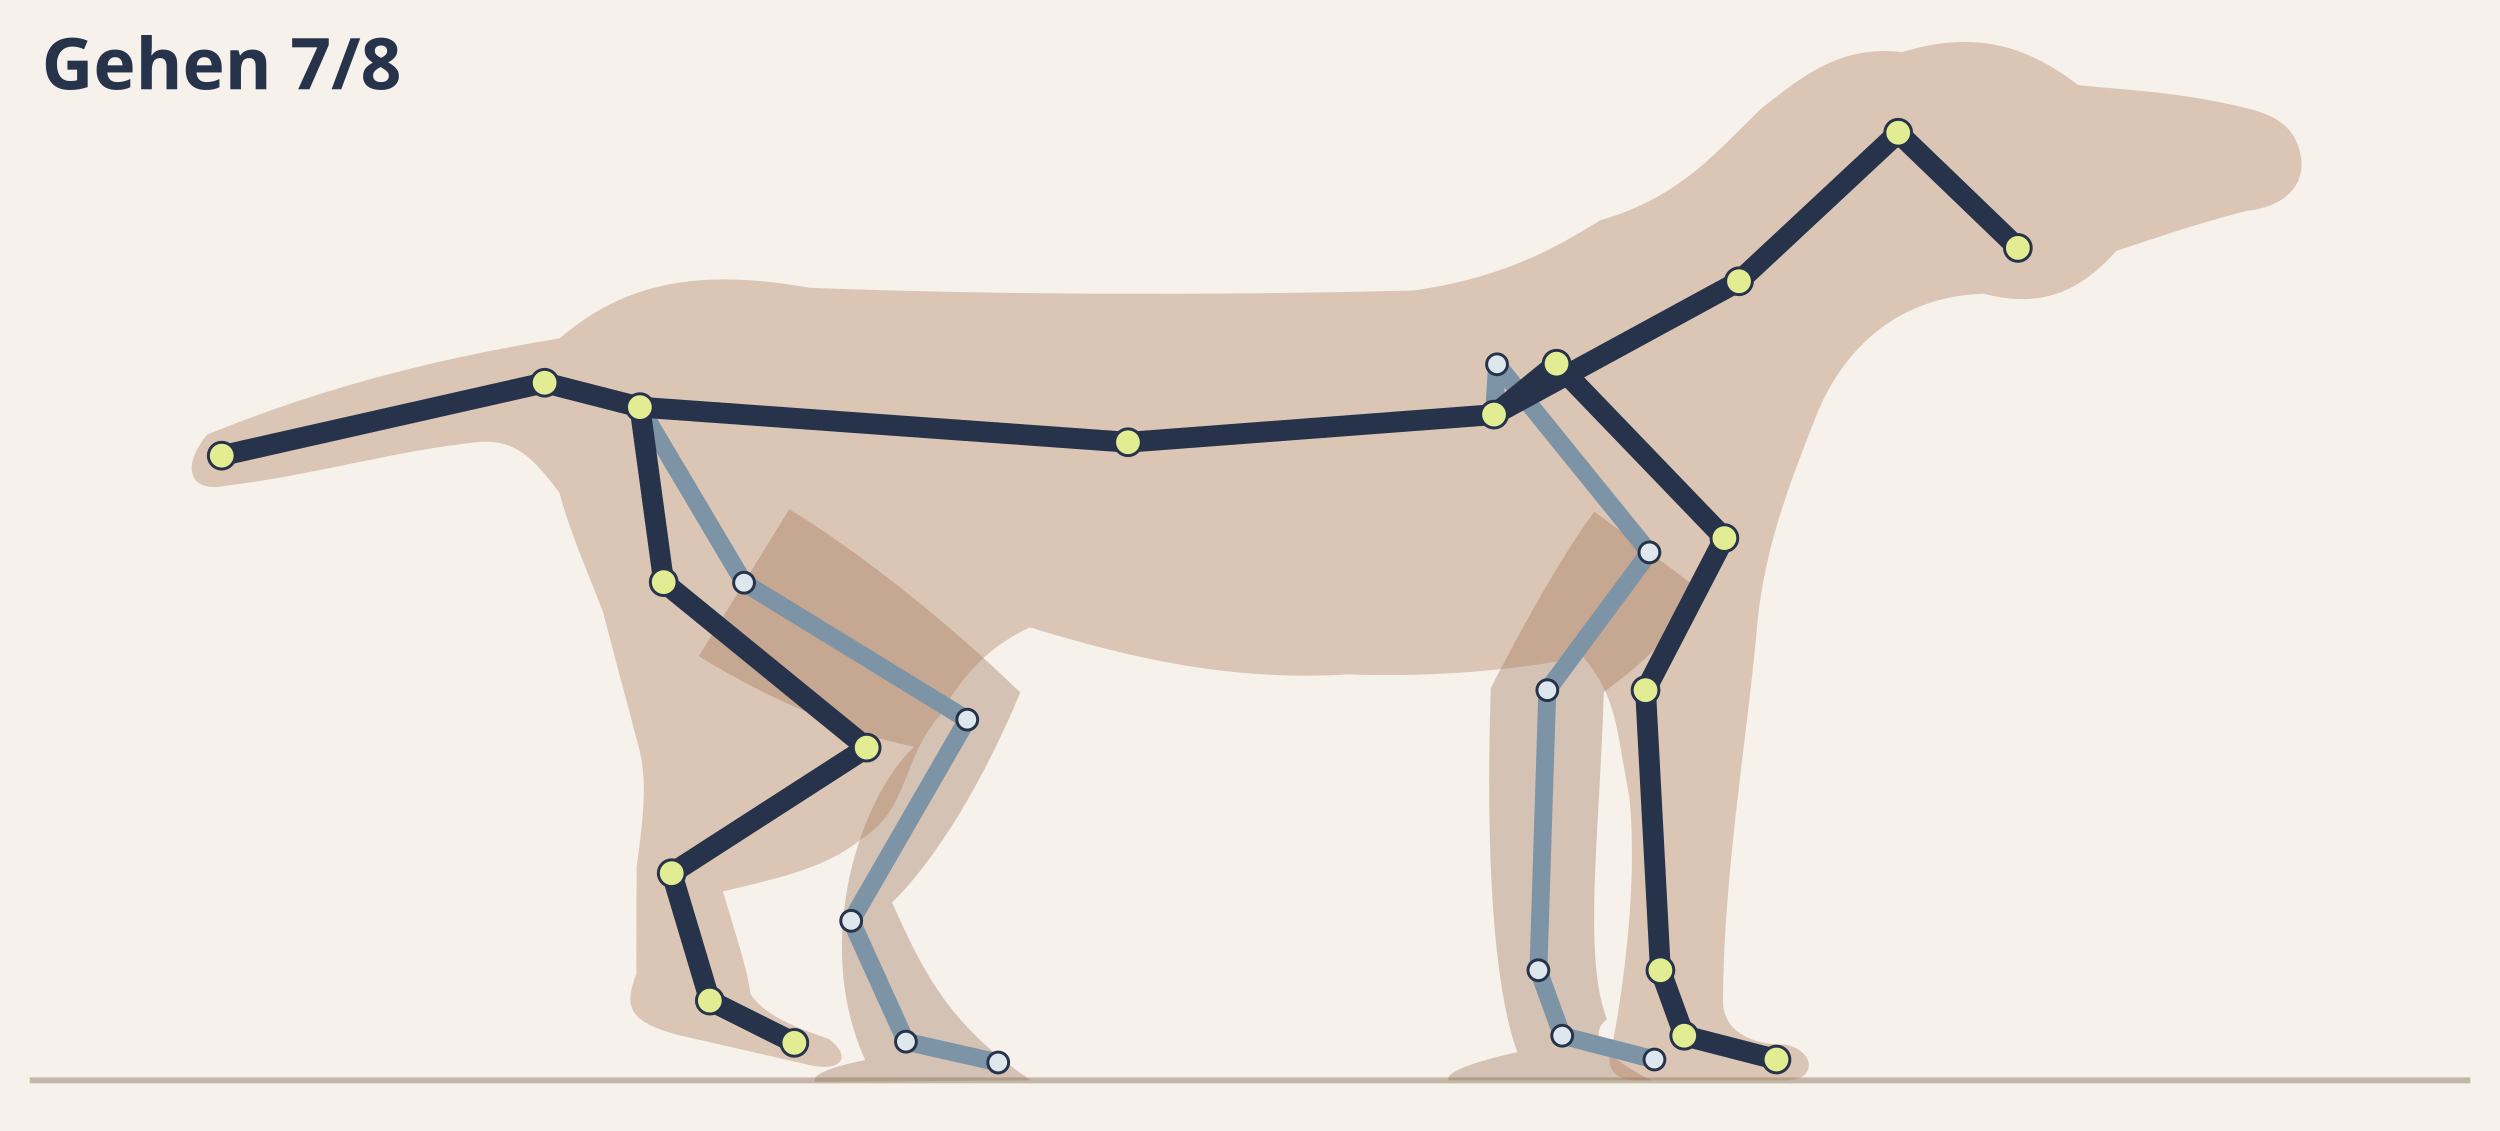
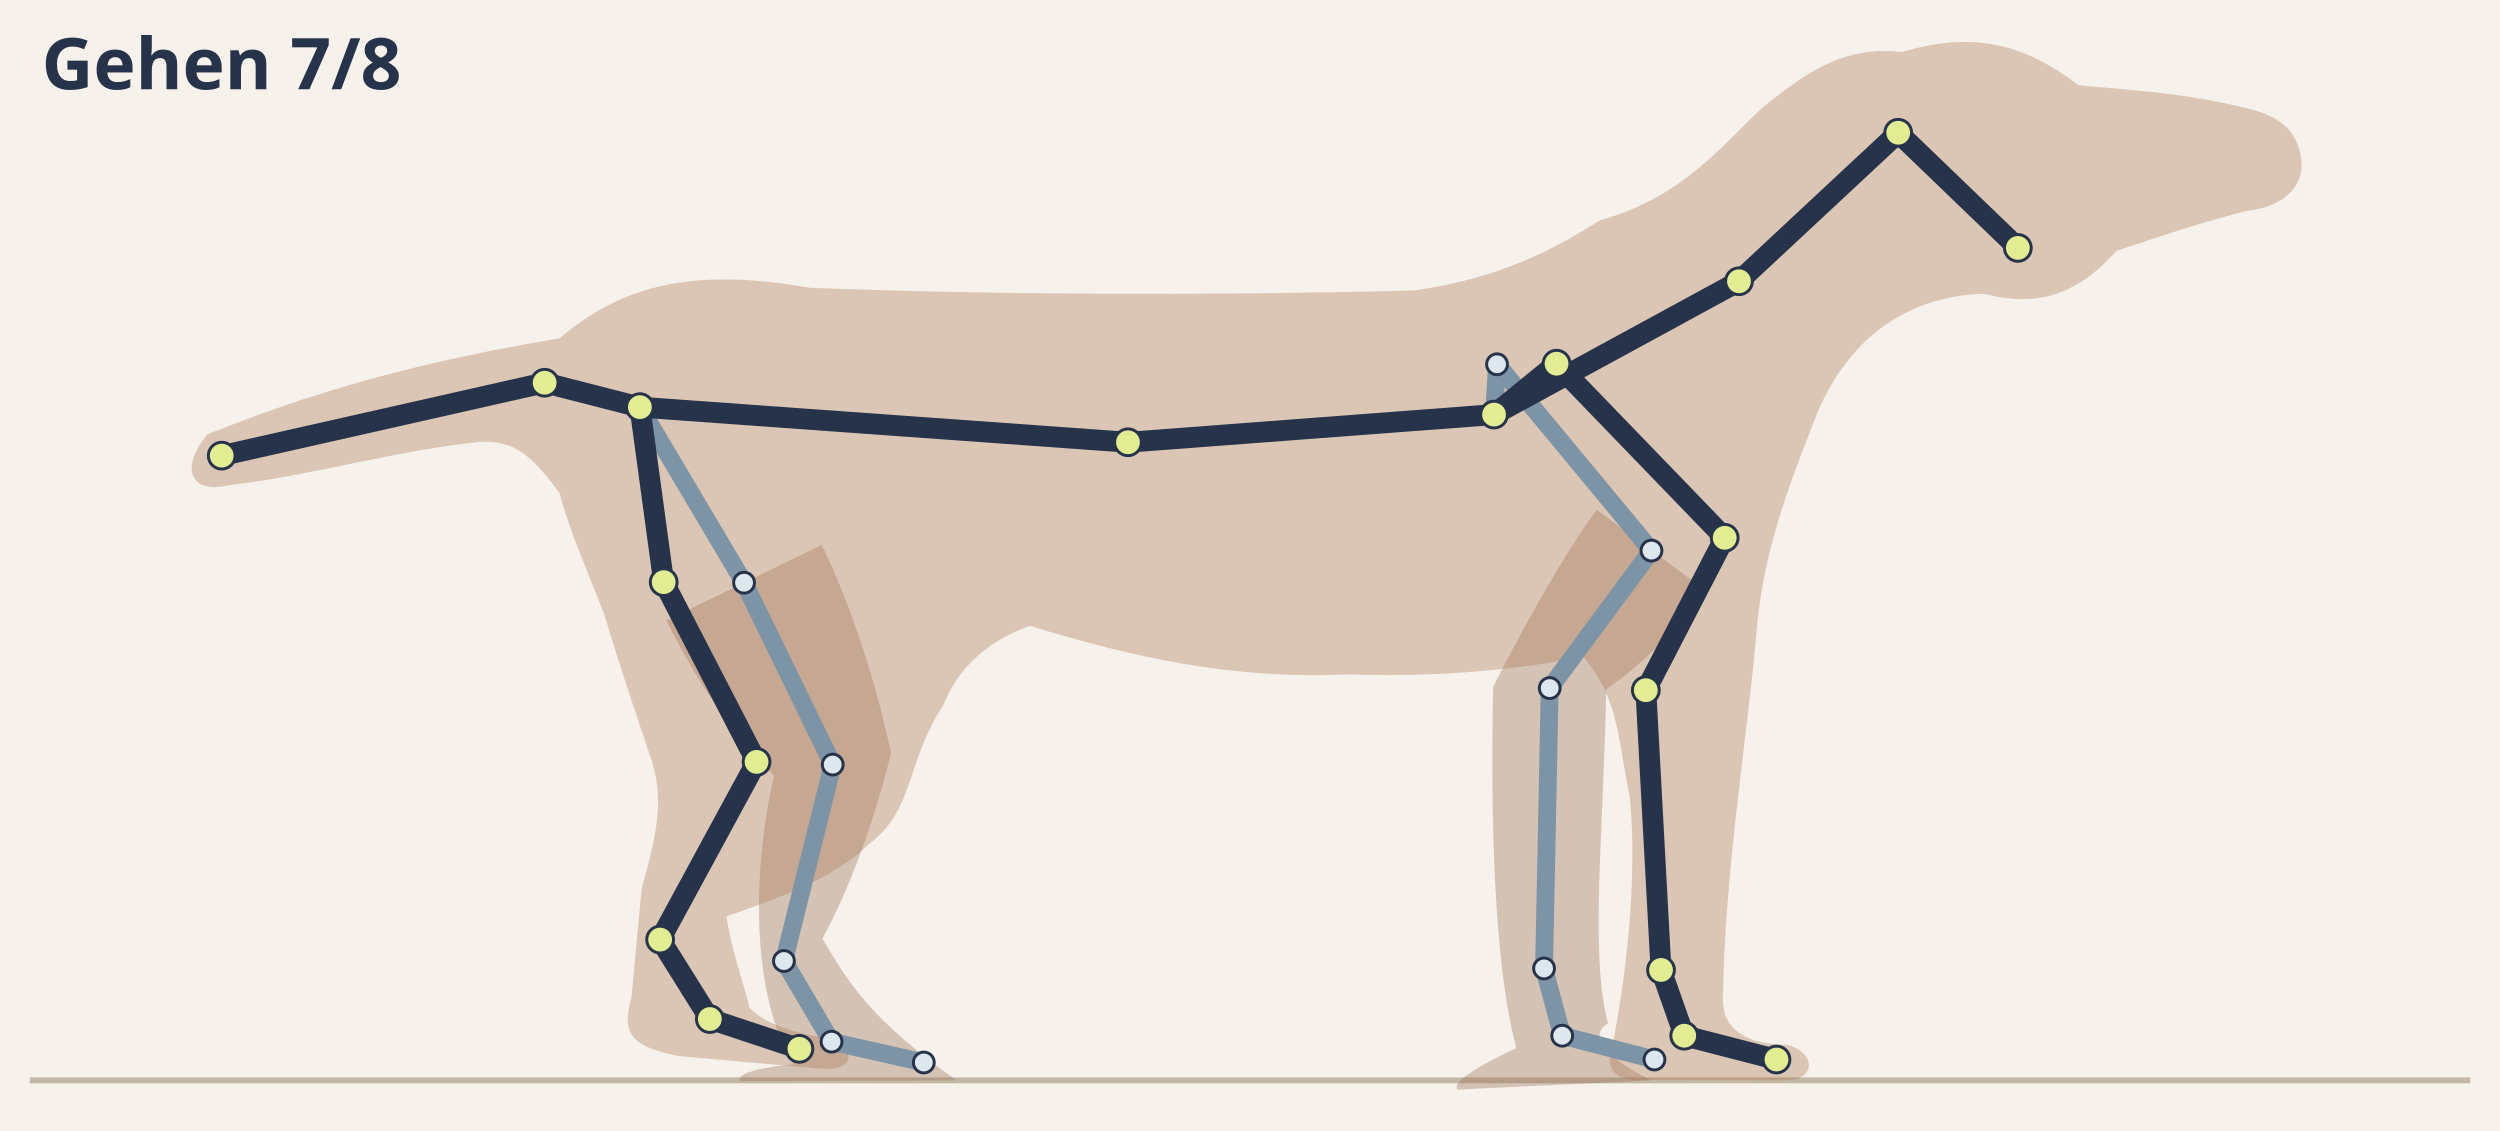
<svg xmlns="http://www.w3.org/2000/svg" viewBox="60 120 840 380">
  <rect x="60" y="120" width="840" height="380" fill="#f6f1ea" />
  <line x1="70" x2="890" y1="483" y2="483" stroke="#c3b7a6" stroke-width="2" />
-   <path d="M325.2 291.1C366.4 316.4 402.8 352.7 402.8 352.7C381.1 404.6 359.7 423.2 359.7 423.2C369.8 445.5 378 463.8 406.4 483L333.8 483.5C331.8 479.6 350.7 476.2 350.7 476.2C332.3 435.5 349.9 386.6 367.2 370.9C367.2 370.9 336.1 365.8 294.8 340.5Z" fill="#956b50" opacity="0.35" />
-   <path d="M632.7 319.3C617.2 340.1 598.9 352.5 598.9 352.5C597.2 404.2 591.9 440.5 599.9 462.5C588.9 471 614.9 483 614.9 483L546.9 483C543.9 479 569.8 473.5 569.8 473.5C561.8 451.5 559.1 407.7 560.9 351.2C560.9 351.2 580.3 312.7 595.7 291.9Z" fill="#956b50" opacity="0.35" />
-   <path d="M129.6 266C164.7 251.8 201.1 241.4 248 233.7C270 214.8 295 210.1 332 216.7C392 219 465 219.4 535 217.6C565 213.4 582.9 203.2 597.7 194C625.2 186.2 637.7 169.8 652.1 156.2C665.7 145.6 678.2 135.1 699.1 137.5C724.7 129.7 741.9 136.1 758.3 148.6C772.4 150.2 792.4 150.6 816.6 156.8C826.7 159.5 831.9 164.3 833.2 173.3C834.4 182.3 827.7 189.5 814.7 190.9C796.8 195.5 784.9 199.8 771.1 204.3C757.5 219.7 743.6 223.2 726.5 218.7C698.3 219.6 680.5 236.1 671 257.8C660.1 285.3 652 306.7 650 334.7C646.7 369.5 639.2 414.2 638.9 456C638.9 467 648.9 471 659.9 471C669.9 473 670.9 483 659.9 483L609.8 483C602.8 483 598.8 479 601.8 471C605.9 448.9 610.2 415.9 607.5 387.9C603.1 365.8 603.7 354.8 592 340.7C571 344.7 545 347.7 513 346.6C473.9 348.9 441 341.5 406.1 330.8C392.4 336.9 382.6 347.7 376.2 359.9C362.6 375.1 365.8 391.7 349.3 402C337.3 411.9 320.8 415.2 302.9 419.5C306.9 433.2 311 445 312.2 454.1C317.6 461.9 329 465.8 338.5 469.1C346.3 474.9 343 480.3 332.2 477.9L287.6 467.7C271.8 463.3 269.3 458.9 273.8 447.2L273.9 411.4C276.6 391.8 277.6 380.3 273.9 368.4C271.5 358.8 267.8 346 262.7 325.9C258 313.5 251 297.5 248 285.6C239 273.6 233 267.6 221 268.5C193.2 271.3 164.7 279.8 136.5 283.1C123.6 286 120.6 277 129.6 266Z" fill="#a87554" opacity="0.35" />
+   <path d="M336.1 303.1C352.4 336.7 359.4 373.2 359.4 373.2C349 414.3 336.3 435.3 336.3 435.3C345.1 450.2 352.3 462.4 381.4 483L308.6 483.3C306.6 479.3 326.5 477.6 326.5 477.6C310.5 450.5 314.1 405.6 320.1 380.7C320.1 380.7 300.3 362.1 283.9 328.5Z" fill="#956b50" opacity="0.35" />
+   <path d="M633.4 318.6C618 339.5 599.7 351.6 599.7 351.6C598.6 403.4 594.2 441.2 600.3 463.8C588.9 471 614.9 483 614.9 483L549.7 486.1C546.4 482.5 569.5 472.2 569.5 472.2C563.3 449.6 560.5 407.4 561.7 350.8C561.7 350.8 581 312.1 596.5 291.3Z" fill="#956b50" opacity="0.35" />
+   <path d="M129.6 266C164.7 251.8 201.1 241.4 248 233.7C270 214.8 295 210.1 332 216.7C392 219 465 219.4 535 217.6C565 213.4 582.9 203.2 597.7 194C625.2 186.2 637.7 169.8 652.1 156.2C665.7 145.6 678.2 135.1 699.1 137.5C724.7 129.7 741.9 136.1 758.3 148.6C772.4 150.2 792.4 150.6 816.6 156.8C826.7 159.5 831.9 164.3 833.2 173.3C834.4 182.3 827.7 189.5 814.7 190.9C796.8 195.5 784.9 199.8 771.1 204.3C757.5 219.7 743.6 223.2 726.5 218.7C698.3 219.6 680.5 236.1 671 257.8C660.1 285.3 652 306.7 650 334.7C646.8 369.5 639.4 414.2 638.9 456.1C638.9 467 648.9 471 659.9 471C669.9 473 670.9 483 659.9 483L609.8 482.9C602.8 482.9 598.8 478.9 601.9 470.9C606.1 448.8 610.4 415.9 607.6 387.8C603.2 365.7 603.7 354.8 592 340.7C571 344.7 545 347.7 513 346.6C473.9 348.4 441 340.9 406 330.3C392.1 335.3 382.2 343.9 377 356.8C364.4 375.9 367.4 391.9 352.1 403.5C340.3 415.1 323.2 421.2 304.1 427.9C305.9 440.2 310 450.4 311.8 458.6C318.3 465.3 330.1 467.5 340 469.4C348.5 474.3 346 480.1 335 479L288.6 474.9C271.8 471.7 268.7 467.4 272.2 455L275.6 418.5C281.1 399.1 283.1 388.1 278.7 374.8C274.1 361.1 269.1 346.6 263 326.3C258 313.5 251 297.5 248 285.6C239 273.6 233 267.6 221 268.5C193.2 271.3 164.7 279.8 136.5 283.1C123.6 286 120.6 277 129.6 266Z" fill="#a87554" opacity="0.35" />
  <line x1="275" y1="256.8" x2="310" y2="315.8" stroke="#7d93a6" stroke-width="6" stroke-linecap="round" />
-   <line x1="310" y1="315.8" x2="385" y2="361.8" stroke="#7d93a6" stroke-width="6" stroke-linecap="round" />
-   <line x1="385" y1="361.8" x2="346" y2="429.4" stroke="#7d93a6" stroke-width="6" stroke-linecap="round" />
-   <line x1="346" y1="429.4" x2="364.4" y2="470" stroke="#7d93a6" stroke-width="6" stroke-linecap="round" />
-   <line x1="364.4" y1="470" x2="395.4" y2="477" stroke="#7d93a6" stroke-width="6" stroke-linecap="round" />
+   <line x1="310" y1="315.8" x2="339.8" y2="376.9" stroke="#7d93a6" stroke-width="6" stroke-linecap="round" />
+   <line x1="339.8" y1="376.9" x2="323.4" y2="442.9" stroke="#7d93a6" stroke-width="6" stroke-linecap="round" />
+   <line x1="323.4" y1="442.9" x2="339.4" y2="470" stroke="#7d93a6" stroke-width="6" stroke-linecap="round" />
+   <line x1="339.4" y1="470" x2="370.4" y2="477" stroke="#7d93a6" stroke-width="6" stroke-linecap="round" />
  <line x1="562" y1="259.3" x2="563" y2="242.4" stroke="#7d93a6" stroke-width="6" stroke-linecap="round" />
-   <line x1="563" y1="242.4" x2="614.2" y2="305.6" stroke="#7d93a6" stroke-width="6" stroke-linecap="round" />
-   <line x1="614.2" y1="305.6" x2="579.9" y2="351.9" stroke="#7d93a6" stroke-width="6" stroke-linecap="round" />
-   <line x1="579.9" y1="351.9" x2="576.9" y2="446" stroke="#7d93a6" stroke-width="6" stroke-linecap="round" />
-   <line x1="576.9" y1="446" x2="584.9" y2="468" stroke="#7d93a6" stroke-width="6" stroke-linecap="round" />
+   <line x1="563" y1="242.4" x2="614.9" y2="305" stroke="#7d93a6" stroke-width="6" stroke-linecap="round" />
+   <line x1="614.9" y1="305" x2="580.7" y2="351.2" stroke="#7d93a6" stroke-width="6" stroke-linecap="round" />
+   <line x1="580.7" y1="351.2" x2="578.8" y2="445.4" stroke="#7d93a6" stroke-width="6" stroke-linecap="round" />
+   <line x1="578.8" y1="445.4" x2="584.9" y2="468" stroke="#7d93a6" stroke-width="6" stroke-linecap="round" />
  <line x1="584.9" y1="468" x2="615.9" y2="476" stroke="#7d93a6" stroke-width="6" stroke-linecap="round" />
  <line x1="134.5" y1="273.1" x2="243" y2="248.6" stroke="#26334a" stroke-width="7" stroke-linecap="round" />
  <line x1="243" y1="248.6" x2="275" y2="256.8" stroke="#26334a" stroke-width="7" stroke-linecap="round" />
  <line x1="275" y1="256.8" x2="439" y2="268.6" stroke="#26334a" stroke-width="7" stroke-linecap="round" />
  <line x1="439" y1="268.6" x2="562" y2="259.3" stroke="#26334a" stroke-width="7" stroke-linecap="round" />
  <line x1="562" y1="259.3" x2="644.3" y2="214.5" stroke="#26334a" stroke-width="7" stroke-linecap="round" />
  <line x1="644.3" y1="214.5" x2="697.8" y2="164.6" stroke="#26334a" stroke-width="7" stroke-linecap="round" />
  <line x1="697.8" y1="164.6" x2="738" y2="203.3" stroke="#26334a" stroke-width="7" stroke-linecap="round" />
  <line x1="275" y1="256.8" x2="283" y2="315.6" stroke="#26334a" stroke-width="7" stroke-linecap="round" />
-   <line x1="283" y1="315.6" x2="351.2" y2="371.2" stroke="#26334a" stroke-width="7" stroke-linecap="round" />
-   <line x1="351.2" y1="371.2" x2="285.7" y2="413.4" stroke="#26334a" stroke-width="7" stroke-linecap="round" />
-   <line x1="285.7" y1="413.4" x2="298.5" y2="456.2" stroke="#26334a" stroke-width="7" stroke-linecap="round" />
-   <line x1="298.5" y1="456.2" x2="326.9" y2="470.4" stroke="#26334a" stroke-width="7" stroke-linecap="round" />
+   <line x1="283" y1="315.6" x2="314.2" y2="376" stroke="#26334a" stroke-width="7" stroke-linecap="round" />
+   <line x1="314.2" y1="376" x2="281.8" y2="435.7" stroke="#26334a" stroke-width="7" stroke-linecap="round" />
+   <line x1="281.8" y1="435.7" x2="298.5" y2="462.4" stroke="#26334a" stroke-width="7" stroke-linecap="round" />
+   <line x1="298.5" y1="462.4" x2="328.6" y2="472.4" stroke="#26334a" stroke-width="7" stroke-linecap="round" />
  <line x1="562" y1="259.3" x2="583" y2="242.2" stroke="#26334a" stroke-width="7" stroke-linecap="round" />
-   <line x1="583" y1="242.2" x2="639.4" y2="300.8" stroke="#26334a" stroke-width="7" stroke-linecap="round" />
-   <line x1="639.4" y1="300.8" x2="612.9" y2="351.9" stroke="#26334a" stroke-width="7" stroke-linecap="round" />
-   <line x1="612.9" y1="351.9" x2="617.9" y2="446" stroke="#26334a" stroke-width="7" stroke-linecap="round" />
-   <line x1="617.9" y1="446" x2="625.9" y2="468" stroke="#26334a" stroke-width="7" stroke-linecap="round" />
+   <line x1="583" y1="242.2" x2="639.5" y2="300.7" stroke="#26334a" stroke-width="7" stroke-linecap="round" />
+   <line x1="639.5" y1="300.7" x2="613" y2="351.9" stroke="#26334a" stroke-width="7" stroke-linecap="round" />
+   <line x1="613" y1="351.9" x2="618.1" y2="445.9" stroke="#26334a" stroke-width="7" stroke-linecap="round" />
+   <line x1="618.1" y1="445.9" x2="625.9" y2="468" stroke="#26334a" stroke-width="7" stroke-linecap="round" />
  <line x1="625.9" y1="468" x2="656.9" y2="476" stroke="#26334a" stroke-width="7" stroke-linecap="round" />
  <circle cx="134.5" cy="273.1" r="4.5" fill="#e1ec93" stroke="#26334a" stroke-width="1" />
  <circle cx="243" cy="248.6" r="4.5" fill="#e1ec93" stroke="#26334a" stroke-width="1" />
  <circle cx="275" cy="256.8" r="4.5" fill="#e1ec93" stroke="#26334a" stroke-width="1" />
  <circle cx="439" cy="268.6" r="4.5" fill="#e1ec93" stroke="#26334a" stroke-width="1" />
  <circle cx="562" cy="259.3" r="4.5" fill="#e1ec93" stroke="#26334a" stroke-width="1" />
  <circle cx="644.3" cy="214.5" r="4.5" fill="#e1ec93" stroke="#26334a" stroke-width="1" />
  <circle cx="697.8" cy="164.6" r="4.5" fill="#e1ec93" stroke="#26334a" stroke-width="1" />
  <circle cx="738" cy="203.3" r="4.5" fill="#e1ec93" stroke="#26334a" stroke-width="1" />
  <circle cx="583" cy="242.2" r="4.5" fill="#e1ec93" stroke="#26334a" stroke-width="1" />
-   <circle cx="639.4" cy="300.8" r="4.5" fill="#e1ec93" stroke="#26334a" stroke-width="1" />
-   <circle cx="612.9" cy="351.9" r="4.5" fill="#e1ec93" stroke="#26334a" stroke-width="1" />
-   <circle cx="617.9" cy="446" r="4.5" fill="#e1ec93" stroke="#26334a" stroke-width="1" />
+   <circle cx="639.5" cy="300.7" r="4.5" fill="#e1ec93" stroke="#26334a" stroke-width="1" />
+   <circle cx="613" cy="351.9" r="4.5" fill="#e1ec93" stroke="#26334a" stroke-width="1" />
+   <circle cx="618.1" cy="445.9" r="4.5" fill="#e1ec93" stroke="#26334a" stroke-width="1" />
  <circle cx="625.9" cy="468" r="4.5" fill="#e1ec93" stroke="#26334a" stroke-width="1" />
  <circle cx="656.9" cy="476" r="4.5" fill="#e1ec93" stroke="#26334a" stroke-width="1" />
  <circle cx="283" cy="315.6" r="4.5" fill="#e1ec93" stroke="#26334a" stroke-width="1" />
-   <circle cx="351.2" cy="371.2" r="4.5" fill="#e1ec93" stroke="#26334a" stroke-width="1" />
-   <circle cx="285.7" cy="413.4" r="4.5" fill="#e1ec93" stroke="#26334a" stroke-width="1" />
-   <circle cx="298.5" cy="456.2" r="4.5" fill="#e1ec93" stroke="#26334a" stroke-width="1" />
-   <circle cx="326.9" cy="470.4" r="4.5" fill="#e1ec93" stroke="#26334a" stroke-width="1" />
+   <circle cx="314.2" cy="376" r="4.5" fill="#e1ec93" stroke="#26334a" stroke-width="1" />
+   <circle cx="281.8" cy="435.7" r="4.5" fill="#e1ec93" stroke="#26334a" stroke-width="1" />
+   <circle cx="298.5" cy="462.4" r="4.5" fill="#e1ec93" stroke="#26334a" stroke-width="1" />
+   <circle cx="328.6" cy="472.4" r="4.5" fill="#e1ec93" stroke="#26334a" stroke-width="1" />
  <circle cx="563" cy="242.4" r="3.5" fill="#dfe7ee" stroke="#26334a" stroke-width="1" />
-   <circle cx="614.2" cy="305.6" r="3.5" fill="#dfe7ee" stroke="#26334a" stroke-width="1" />
-   <circle cx="579.9" cy="351.9" r="3.5" fill="#dfe7ee" stroke="#26334a" stroke-width="1" />
-   <circle cx="576.9" cy="446" r="3.5" fill="#dfe7ee" stroke="#26334a" stroke-width="1" />
+   <circle cx="614.9" cy="305" r="3.5" fill="#dfe7ee" stroke="#26334a" stroke-width="1" />
+   <circle cx="580.7" cy="351.2" r="3.5" fill="#dfe7ee" stroke="#26334a" stroke-width="1" />
+   <circle cx="578.8" cy="445.4" r="3.5" fill="#dfe7ee" stroke="#26334a" stroke-width="1" />
  <circle cx="584.9" cy="468" r="3.5" fill="#dfe7ee" stroke="#26334a" stroke-width="1" />
  <circle cx="615.9" cy="476" r="3.5" fill="#dfe7ee" stroke="#26334a" stroke-width="1" />
  <circle cx="310" cy="315.8" r="3.5" fill="#dfe7ee" stroke="#26334a" stroke-width="1" />
-   <circle cx="385" cy="361.8" r="3.5" fill="#dfe7ee" stroke="#26334a" stroke-width="1" />
-   <circle cx="346" cy="429.4" r="3.5" fill="#dfe7ee" stroke="#26334a" stroke-width="1" />
-   <circle cx="364.4" cy="470" r="3.5" fill="#dfe7ee" stroke="#26334a" stroke-width="1" />
-   <circle cx="395.4" cy="477" r="3.5" fill="#dfe7ee" stroke="#26334a" stroke-width="1" />
+   <circle cx="339.8" cy="376.9" r="3.5" fill="#dfe7ee" stroke="#26334a" stroke-width="1" />
+   <circle cx="323.4" cy="442.9" r="3.5" fill="#dfe7ee" stroke="#26334a" stroke-width="1" />
+   <circle cx="339.4" cy="470" r="3.5" fill="#dfe7ee" stroke="#26334a" stroke-width="1" />
+   <circle cx="370.4" cy="477" r="3.5" fill="#dfe7ee" stroke="#26334a" stroke-width="1" />
  <text x="74" y="150" font-family="sans-serif" font-size="24" font-weight="700" fill="#26334a">Gehen 7/8</text>
</svg>
